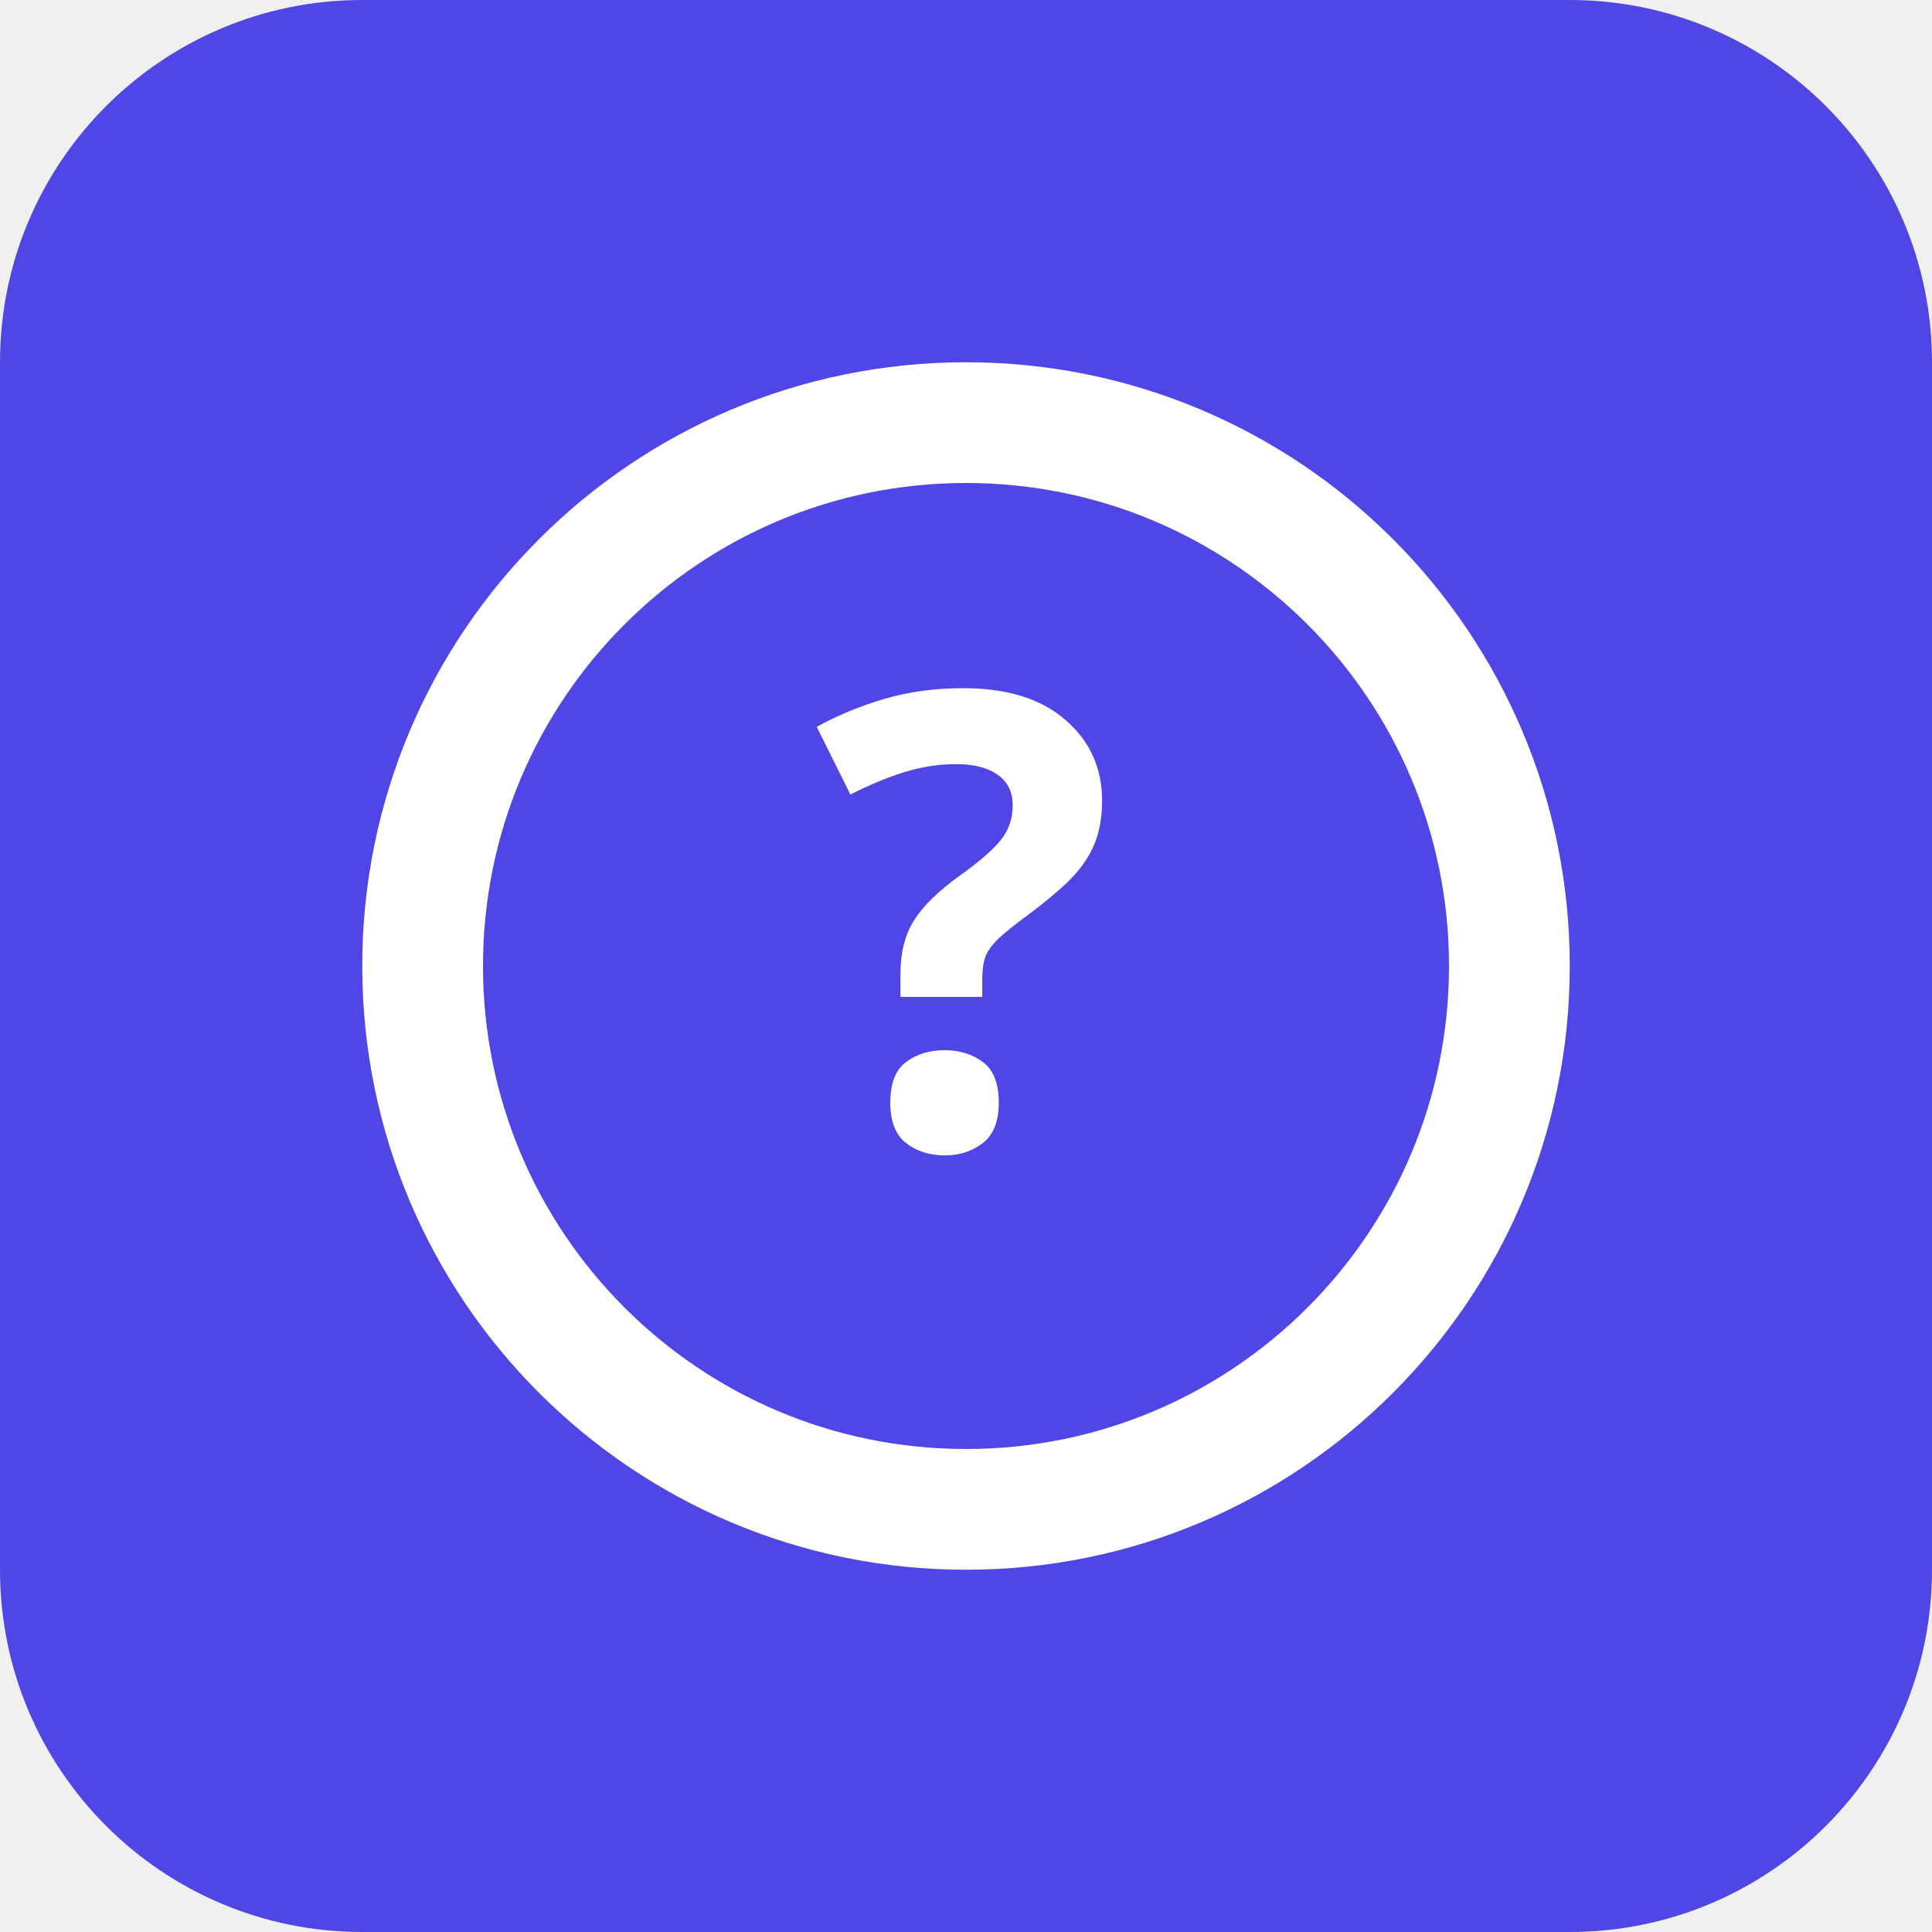
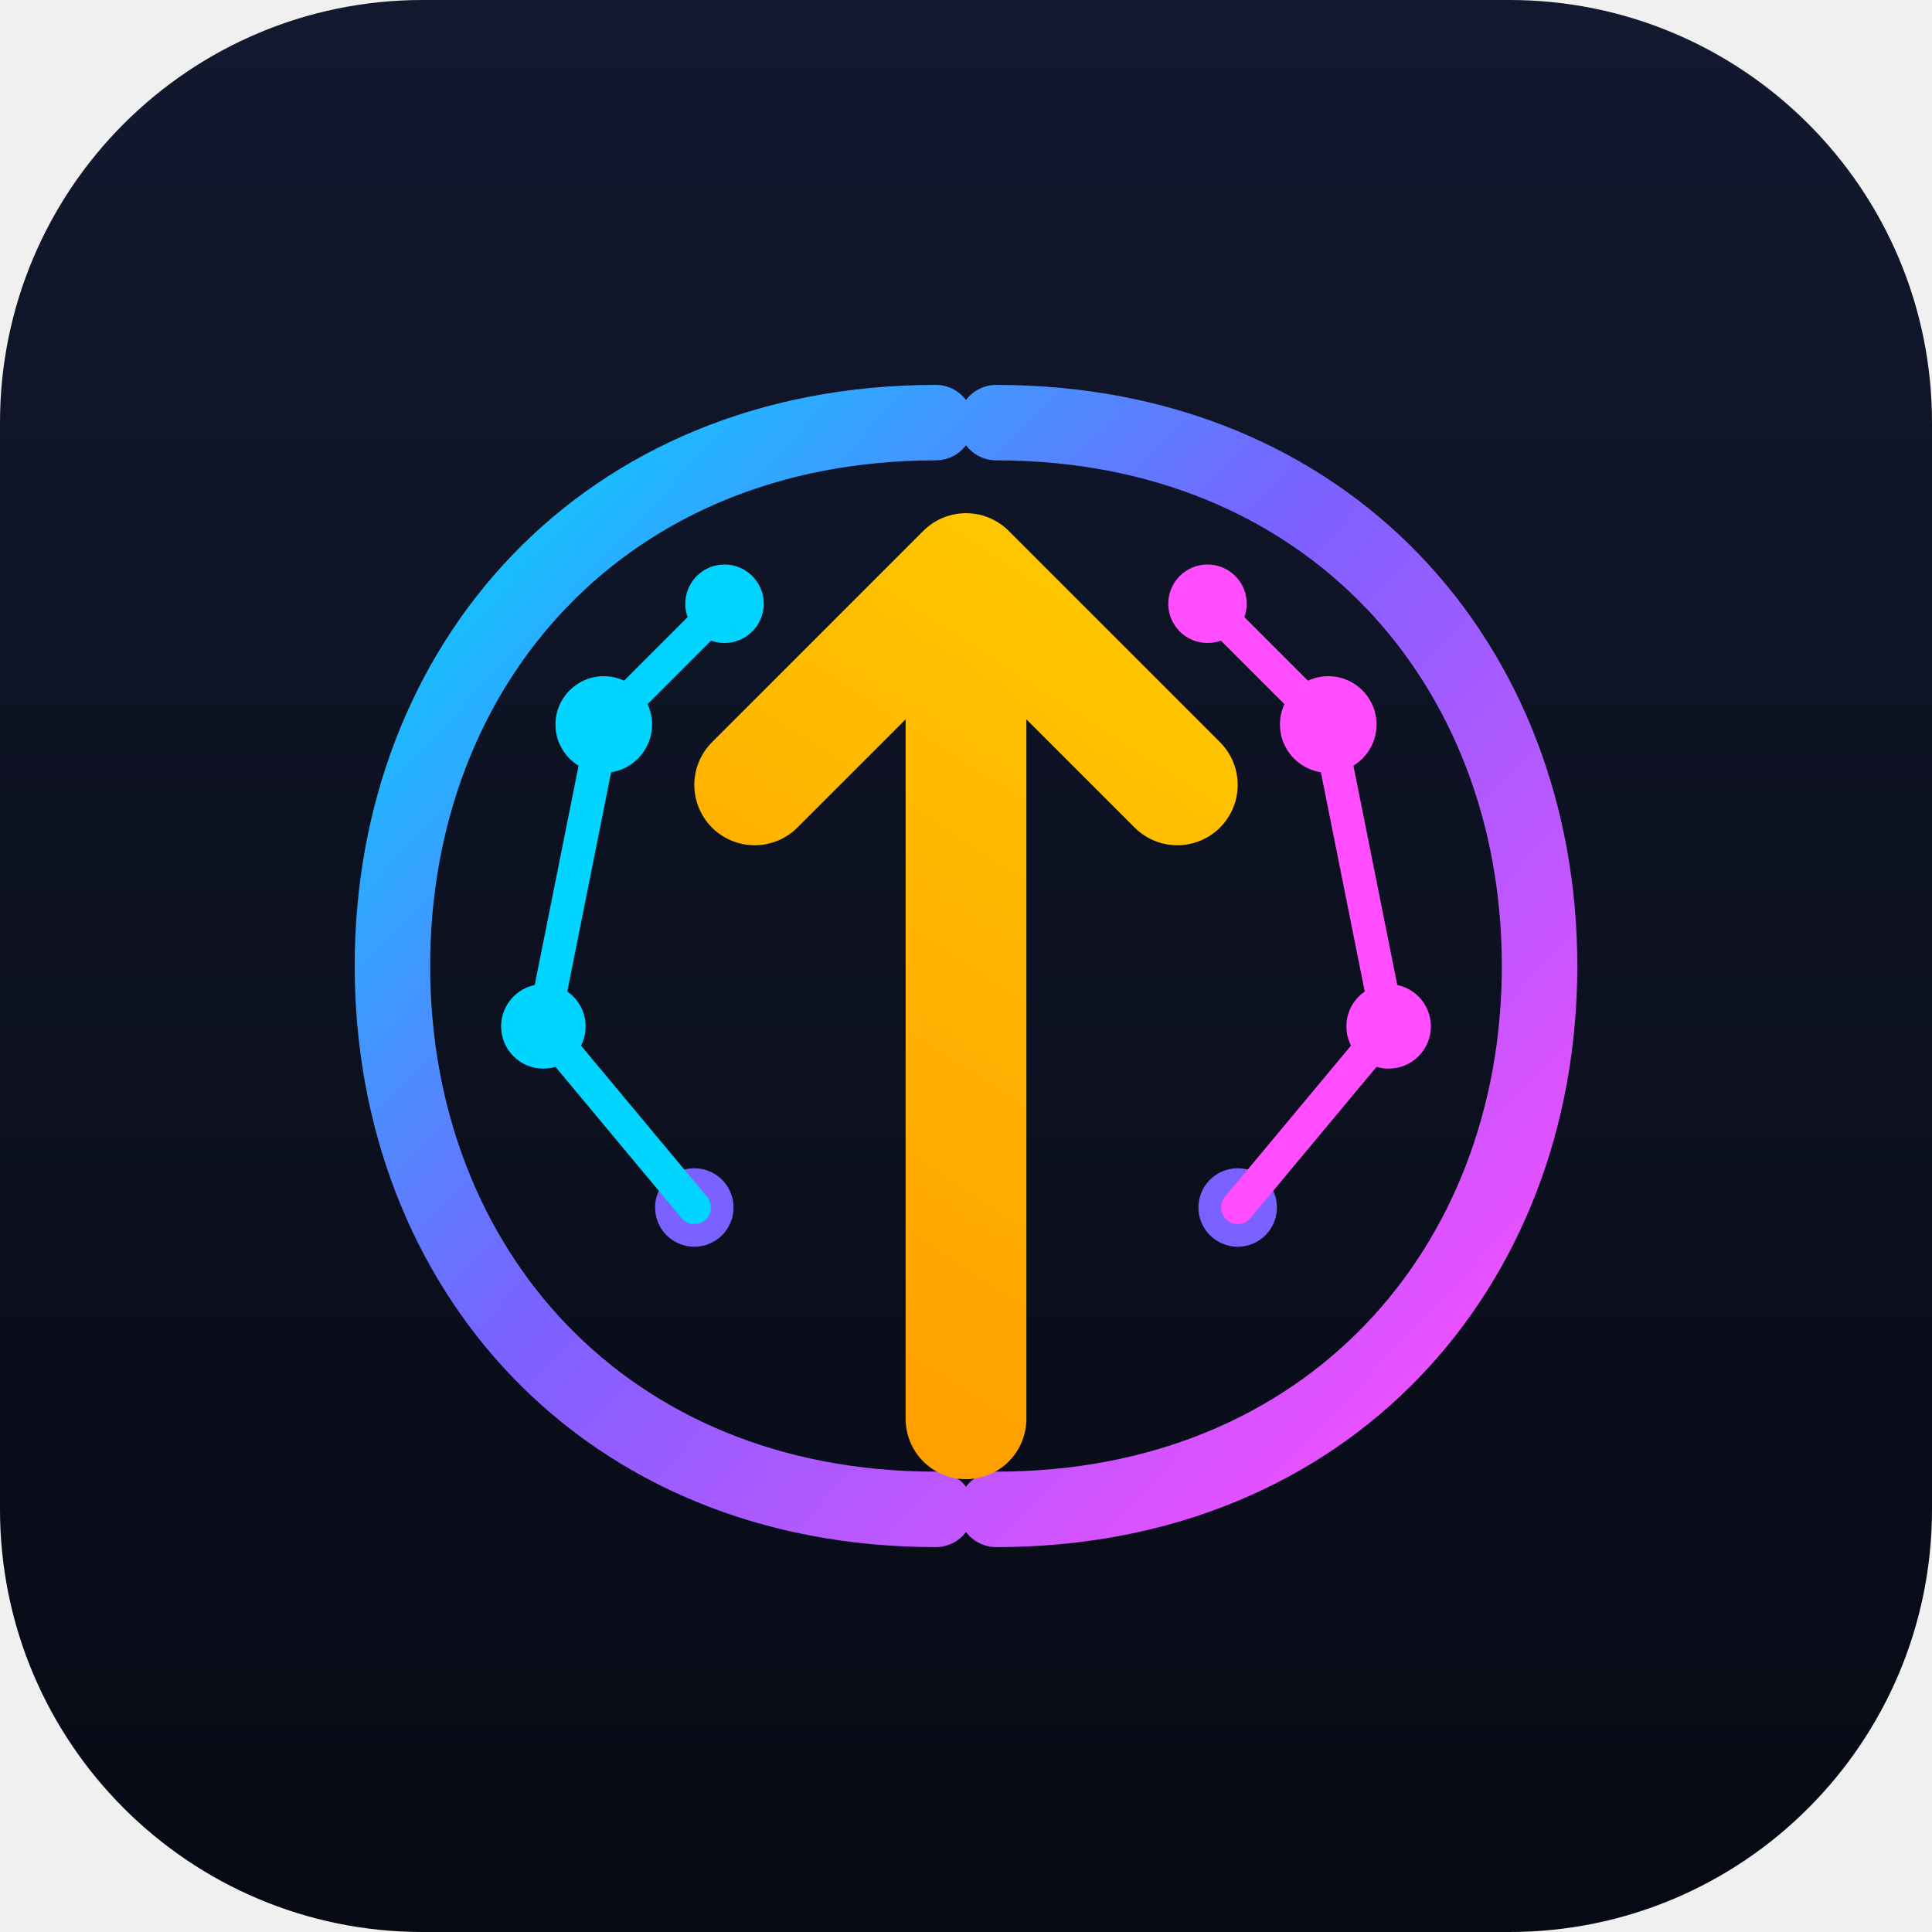
- <svg xmlns="http://www.w3.org/2000/svg" width="128" height="128" viewBox="0 0 128 128">
-   <rect width="128" height="128" rx="24" fill="#4f46e5" />
-   <circle cx="64" cy="64" r="36" fill="none" stroke="#ffffff" stroke-width="8" />
-   <text x="64" y="76" text-anchor="middle" font-family="sans-serif" font-size="42" font-weight="700" fill="#ffffff">?</text>
+ <svg xmlns="http://www.w3.org/2000/svg" width="128" height="128" viewBox="0 0 128 128" fill="none">
+   <defs>
+     <linearGradient id="bg" x1="64" y1="0" x2="64" y2="128" gradientUnits="userSpaceOnUse">
+       <stop stop-color="#12182E" />
+       <stop offset="1" stop-color="#070A14" />
+     </linearGradient>
+     <linearGradient id="brain" x1="28" y1="30" x2="100" y2="98" gradientUnits="userSpaceOnUse">
+       <stop stop-color="#00D4FF" />
+       <stop offset="0.45" stop-color="#7B61FF" />
+       <stop offset="1" stop-color="#FF4DFF" />
+     </linearGradient>
+     <linearGradient id="arrow" x1="48" y1="96" x2="92" y2="28" gradientUnits="userSpaceOnUse">
+       <stop stop-color="#FF9A00" />
+       <stop offset="1" stop-color="#FFD400" />
+     </linearGradient>
+   </defs>
+   <rect width="128" height="128" rx="28" fill="url(#bg)" />
+   <path d="M62 28 C40 28 26 44 26 64 C26 84 40 100 62 100" stroke="url(#brain)" stroke-width="5" stroke-linecap="round" fill="none" />
+   <path d="M66 28 C88 28 102 44 102 64 C102 84 88 100 66 100" stroke="url(#brain)" stroke-width="5" stroke-linecap="round" fill="none" />
+   <circle cx="40" cy="48" r="3.2" fill="#00D4FF" />
+   <circle cx="48" cy="40" r="2.6" fill="#00D4FF" />
+   <circle cx="36" cy="68" r="2.8" fill="#00D4FF" />
+   <circle cx="46" cy="80" r="2.6" fill="#7B61FF" />
+   <path d="M40 48 L48 40 M40 48 L36 68 M36 68 L46 80" stroke="#00D4FF" stroke-width="2.2" stroke-linecap="round" />
+   <circle cx="88" cy="48" r="3.2" fill="#FF4DFF" />
+   <circle cx="80" cy="40" r="2.6" fill="#FF4DFF" />
+   <circle cx="92" cy="68" r="2.8" fill="#FF4DFF" />
+   <circle cx="82" cy="80" r="2.6" fill="#7B61FF" />
+   <path d="M88 48 L80 40 M88 48 L92 68 M92 68 L82 80" stroke="#FF4DFF" stroke-width="2.2" stroke-linecap="round" />
+   <path d="M64 94 L64 38 L50 52 M64 38 L78 52" stroke="url(#arrow)" stroke-width="8" stroke-linecap="round" stroke-linejoin="round" fill="none" />
</svg>
